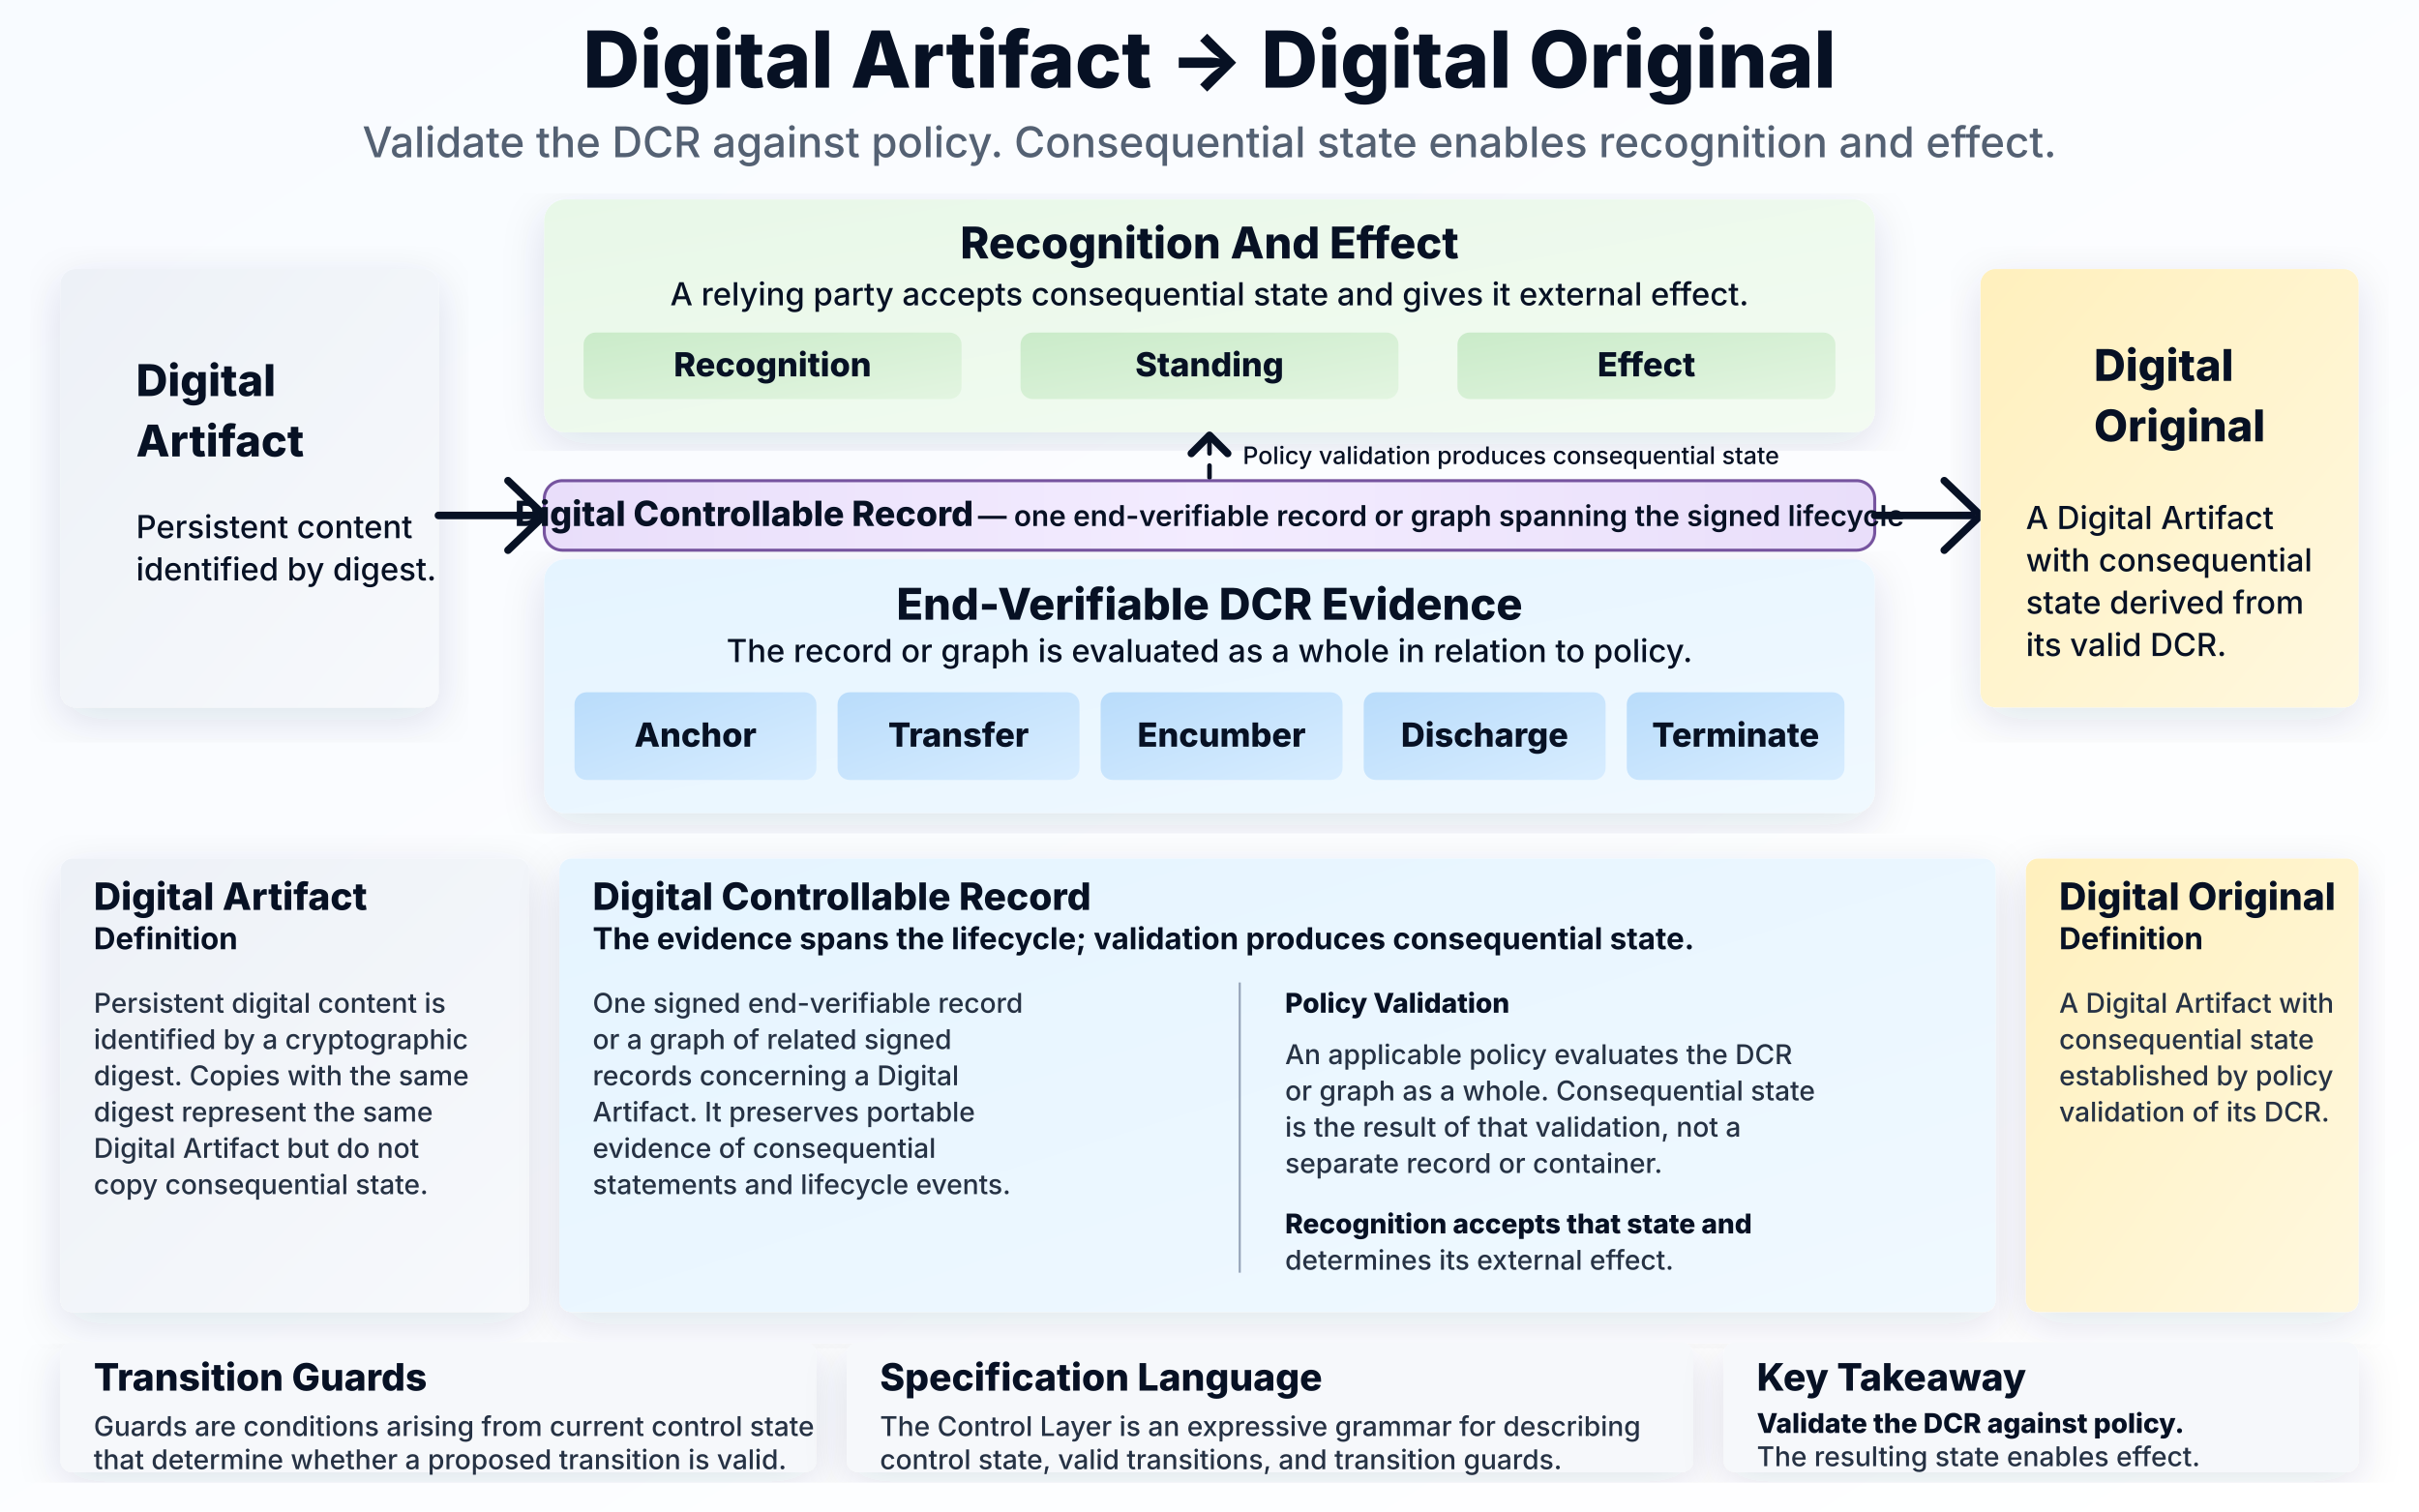
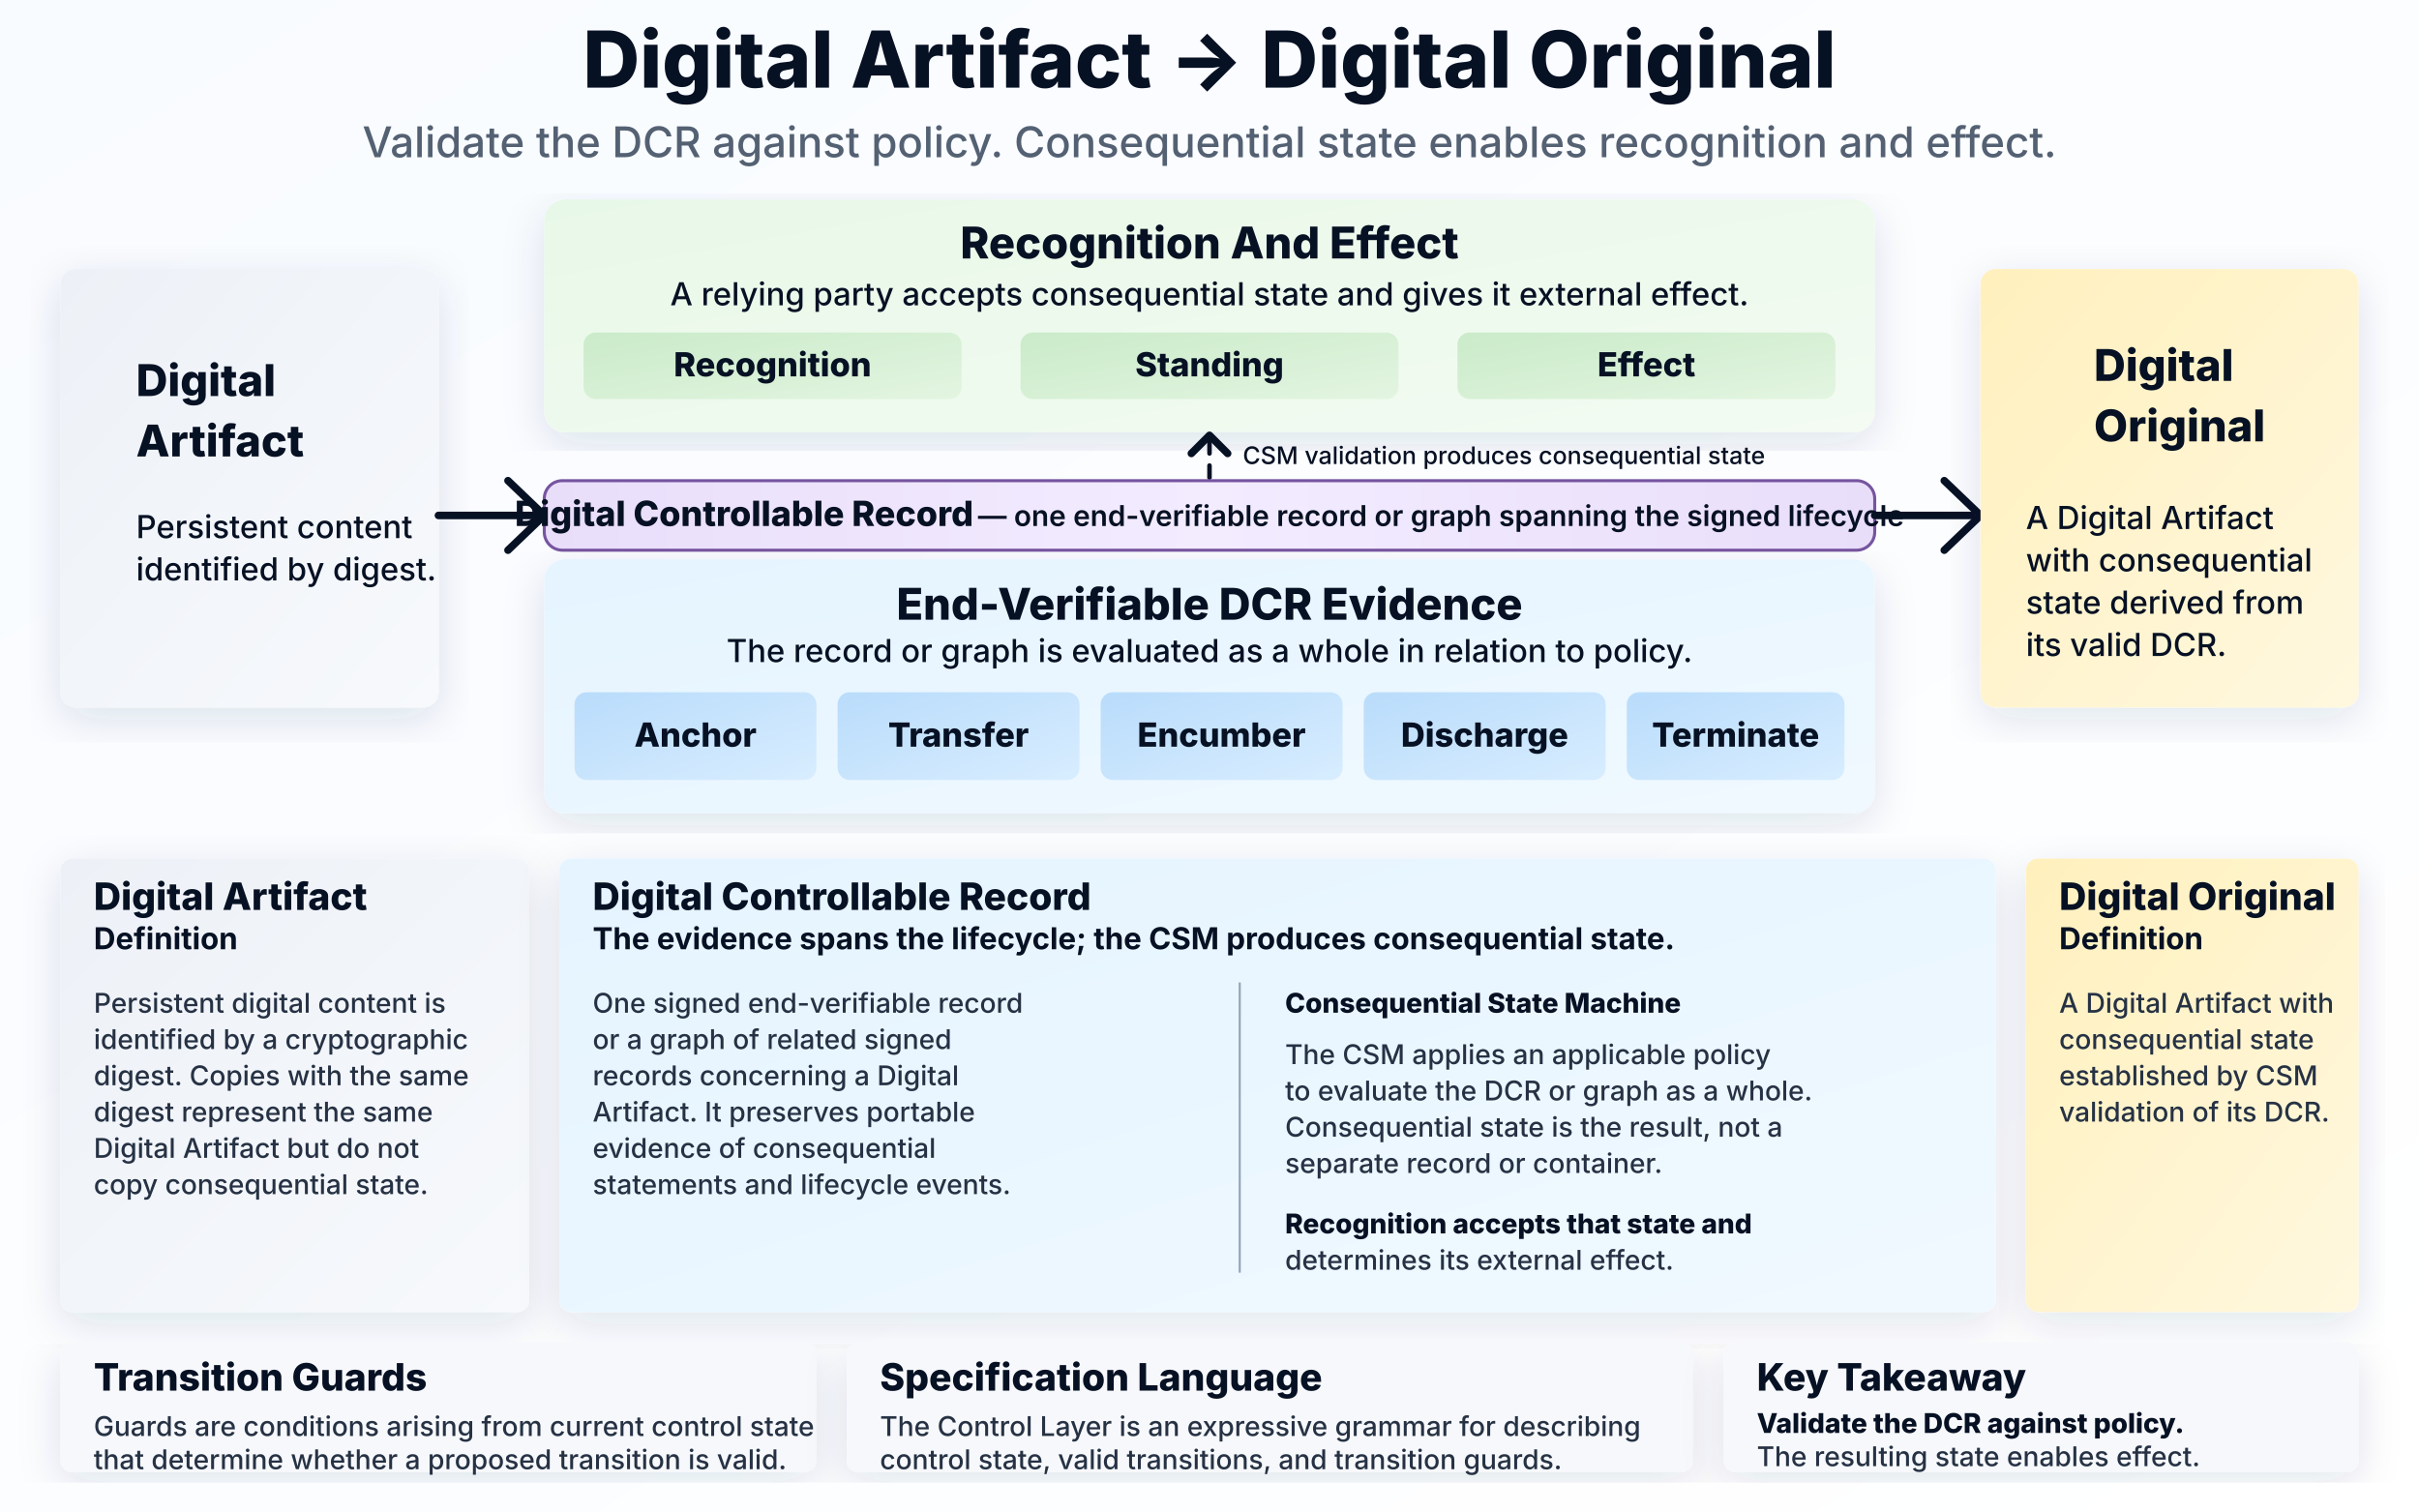
<svg xmlns="http://www.w3.org/2000/svg" width="1600" height="1000" viewBox="0 0 1600 1000" role="img" aria-labelledby="title desc">
  <defs>
    <linearGradient id="bg" x1="0" y1="0" x2="1" y2="1">
      <stop offset="0" stop-color="#f8fbff" />
      <stop offset="1" stop-color="#ffffff" />
    </linearGradient>
    <linearGradient id="object" x1="0" y1="0" x2="1" y2="1">
      <stop offset="0" stop-color="#edf1f7" />
      <stop offset="1" stop-color="#f7f9fc" />
    </linearGradient>
    <linearGradient id="effect" x1="0" y1="0" x2="1" y2="1">
      <stop offset="0" stop-color="#e8f8e8" />
      <stop offset="1" stop-color="#f3fbf2" />
    </linearGradient>
    <linearGradient id="effectChip" x1="0" y1="0" x2="1" y2="1">
      <stop offset="0" stop-color="#caebc9" />
      <stop offset="1" stop-color="#e3f5e1" />
    </linearGradient>
    <linearGradient id="control" x1="0" y1="0" x2="1" y2="1">
      <stop offset="0" stop-color="#e5f4ff" />
      <stop offset="1" stop-color="#f0f9ff" />
    </linearGradient>
    <linearGradient id="controlChip" x1="0" y1="0" x2="1" y2="1">
      <stop offset="0" stop-color="#b9dcfb" />
      <stop offset="1" stop-color="#d8edff" />
    </linearGradient>
    <linearGradient id="controlledObject" x1="0" y1="0" x2="1" y2="0">
      <stop offset="0" stop-color="#e9defa" />
      <stop offset="0.5" stop-color="#f3ecff" />
      <stop offset="1" stop-color="#e9defa" />
    </linearGradient>
    <linearGradient id="original" x1="0" y1="0" x2="1" y2="1">
      <stop offset="0" stop-color="#fff0bd" />
      <stop offset="1" stop-color="#fff8df" />
    </linearGradient>
    <filter id="shadow" x="-8%" y="-8%" width="116%" height="116%">
      <feDropShadow dx="0" dy="8" stdDeviation="14" flood-color="#243a5a" flood-opacity="0.12" />
    </filter>
    <style>
      .ink { fill: #071124; }
      .muted { fill: #546173; }
      .fine { fill: #263244; }
      .title { font: 800 52px Inter, ui-sans-serif, system-ui, -apple-system, BlinkMacSystemFont, "Segoe UI", sans-serif; }
      .subtitle { font: 500 28px Inter, ui-sans-serif, system-ui, -apple-system, BlinkMacSystemFont, "Segoe UI", sans-serif; }
      .panel-title { font: 800 29px Inter, ui-sans-serif, system-ui, -apple-system, BlinkMacSystemFont, "Segoe UI", sans-serif; }
      .panel-subtitle { font: 500 21px Inter, ui-sans-serif, system-ui, -apple-system, BlinkMacSystemFont, "Segoe UI", sans-serif; }
      .chip { font: 800 22px Inter, ui-sans-serif, system-ui, -apple-system, BlinkMacSystemFont, "Segoe UI", sans-serif; }
      .role-title { font: 800 23px Inter, ui-sans-serif, system-ui, -apple-system, BlinkMacSystemFont, "Segoe UI", sans-serif; }
      .role-subtitle { font: 600 19px Inter, ui-sans-serif, system-ui, -apple-system, BlinkMacSystemFont, "Segoe UI", sans-serif; }
      .card-title { font: 800 25px Inter, ui-sans-serif, system-ui, -apple-system, BlinkMacSystemFont, "Segoe UI", sans-serif; }
      .card-subtitle { font: 700 20px Inter, ui-sans-serif, system-ui, -apple-system, BlinkMacSystemFont, "Segoe UI", sans-serif; }
      .body { font: 500 18px Inter, ui-sans-serif, system-ui, -apple-system, BlinkMacSystemFont, "Segoe UI", sans-serif; }
      .body-strong { font: 800 18px Inter, ui-sans-serif, system-ui, -apple-system, BlinkMacSystemFont, "Segoe UI", sans-serif; }
      .small { font: 500 16px Inter, ui-sans-serif, system-ui, -apple-system, BlinkMacSystemFont, "Segoe UI", sans-serif; }
      .rule { stroke: #95a3b8; stroke-width: 1.4; }
      .arrow { stroke: #071124; stroke-width: 5; fill: none; stroke-linecap: round; stroke-linejoin: round; }
      .dash { stroke: #071124; stroke-width: 3; fill: none; stroke-linecap: round; stroke-dasharray: 8 8; }
    </style>
  </defs>
  <rect width="1600" height="1000" fill="url(#bg)" />
  <text x="800" y="58" text-anchor="middle" class="title ink">Digital Artifact -&gt; Digital Original</text>
  <text x="800" y="104" text-anchor="middle" class="subtitle muted">Validate the DCR against policy. Consequential state enables recognition and effect.</text>
  <rect x="40" y="178" width="250" height="290" rx="10" fill="url(#object)" filter="url(#shadow)" />
  <text x="90" y="262" class="panel-title ink">Digital</text>
  <text x="90" y="302" class="panel-title ink">Artifact</text>
  <text x="90" y="356" class="panel-subtitle ink">Persistent content</text>
  <text x="90" y="384" class="panel-subtitle ink">identified by digest.</text>
  <path class="arrow" d="M290 341h64" />
  <path class="arrow" d="M336 318l24 23-24 23" />
  <rect x="360" y="132" width="880" height="154" rx="14" fill="url(#effect)" filter="url(#shadow)" />
  <text x="800" y="171" text-anchor="middle" class="panel-title ink">Recognition And Effect</text>
  <text x="800" y="202" text-anchor="middle" class="panel-subtitle ink">A relying party accepts consequential state and gives it external effect.</text>
  <rect x="386" y="220" width="250" height="44" rx="8" fill="url(#effectChip)" />
  <rect x="675" y="220" width="250" height="44" rx="8" fill="url(#effectChip)" />
  <rect x="964" y="220" width="250" height="44" rx="8" fill="url(#effectChip)" />
  <text x="511" y="249" text-anchor="middle" class="chip ink">Recognition</text>
  <text x="800" y="249" text-anchor="middle" class="chip ink">Standing</text>
  <text x="1089" y="249" text-anchor="middle" class="chip ink">Effect</text>
  <path class="dash" d="M800 316v-24" />
  <path class="arrow" d="M788 300l12-12 12 12" />
-   <text x="822" y="307" class="small ink">Policy validation produces consequential state</text>
+   <text x="822" y="307" class="small ink">CSM validation produces consequential state</text>
  <rect x="360" y="318" width="880" height="46" rx="12" fill="url(#controlledObject)" stroke="#76549f" stroke-width="2" />
  <text x="800" y="348" text-anchor="middle" class="ink">
    <tspan class="role-title">Digital Controllable Record</tspan>
    <tspan class="role-subtitle"> — one end-verifiable record or graph spanning the signed lifecycle</tspan>
  </text>
  <rect x="360" y="370" width="880" height="168" rx="14" fill="url(#control)" filter="url(#shadow)" />
  <text x="800" y="410" text-anchor="middle" class="panel-title ink">End-Verifiable DCR Evidence</text>
  <text x="800" y="438" text-anchor="middle" class="panel-subtitle ink">The record or graph is evaluated as a whole in relation to policy.</text>
  <rect x="380" y="458" width="160" height="58" rx="8" fill="url(#controlChip)" />
  <rect x="554" y="458" width="160" height="58" rx="8" fill="url(#controlChip)" />
  <rect x="728" y="458" width="160" height="58" rx="8" fill="url(#controlChip)" />
  <rect x="902" y="458" width="160" height="58" rx="8" fill="url(#controlChip)" />
  <rect x="1076" y="458" width="144" height="58" rx="8" fill="url(#controlChip)" />
  <text x="460" y="494" text-anchor="middle" class="chip ink">Anchor</text>
  <text x="634" y="494" text-anchor="middle" class="chip ink">Transfer</text>
  <text x="808" y="494" text-anchor="middle" class="chip ink">Encumber</text>
  <text x="982" y="494" text-anchor="middle" class="chip ink">Discharge</text>
  <text x="1148" y="494" text-anchor="middle" class="chip ink">Terminate</text>
  <path class="arrow" d="M1240 341h64" />
  <path class="arrow" d="M1286 318l24 23-24 23" />
  <rect x="1310" y="178" width="250" height="290" rx="10" fill="url(#original)" filter="url(#shadow)" />
  <text x="1385" y="252" class="panel-title ink">Digital</text>
  <text x="1385" y="292" class="panel-title ink">Original</text>
  <text x="1340" y="350" class="panel-subtitle ink">A Digital Artifact</text>
  <text x="1340" y="378" class="panel-subtitle ink">with consequential</text>
  <text x="1340" y="406" class="panel-subtitle ink">state derived from</text>
  <text x="1340" y="434" class="panel-subtitle ink">its valid DCR.</text>
  <rect x="40" y="568" width="310" height="300" rx="8" fill="url(#object)" filter="url(#shadow)" />
  <text x="62" y="602" class="card-title ink">Digital Artifact</text>
  <text x="62" y="628" class="card-subtitle ink">Definition</text>
  <text x="62" y="670" class="body fine">Persistent digital content is</text>
  <text x="62" y="694" class="body fine">identified by a cryptographic</text>
  <text x="62" y="718" class="body fine">digest. Copies with the same</text>
  <text x="62" y="742" class="body fine">digest represent the same</text>
  <text x="62" y="766" class="body fine">Digital Artifact but do not</text>
  <text x="62" y="790" class="body fine">copy consequential state.</text>
  <rect x="370" y="568" width="950" height="300" rx="8" fill="url(#control)" filter="url(#shadow)" />
  <text x="392" y="602" class="card-title ink">Digital Controllable Record</text>
-   <text x="392" y="628" class="card-subtitle ink">The evidence spans the lifecycle; validation produces consequential state.</text>
+   <text x="392" y="628" class="card-subtitle ink">The evidence spans the lifecycle; the CSM produces consequential state.</text>
  <text x="392" y="670" class="body fine">One signed end-verifiable record</text>
  <text x="392" y="694" class="body fine">or a graph of related signed</text>
  <text x="392" y="718" class="body fine">records concerning a Digital</text>
  <text x="392" y="742" class="body fine">Artifact. It preserves portable</text>
  <text x="392" y="766" class="body fine">evidence of consequential</text>
  <text x="392" y="790" class="body fine">statements and lifecycle events.</text>
  <line x1="820" y1="650" x2="820" y2="842" class="rule" />
-   <text x="850" y="670" class="body-strong ink">Policy Validation</text>
-   <text x="850" y="704" class="body fine">An applicable policy evaluates the DCR</text>
-   <text x="850" y="728" class="body fine">or graph as a whole. Consequential state</text>
-   <text x="850" y="752" class="body fine">is the result of that validation, not a</text>
+   <text x="850" y="670" class="body-strong ink">Consequential State Machine</text>
+   <text x="850" y="704" class="body fine">The CSM applies an applicable policy</text>
+   <text x="850" y="728" class="body fine">to evaluate the DCR or graph as a whole.</text>
+   <text x="850" y="752" class="body fine">Consequential state is the result, not a</text>
  <text x="850" y="776" class="body fine">separate record or container.</text>
  <text x="850" y="816" class="body-strong ink">Recognition accepts that state and</text>
  <text x="850" y="840" class="body fine">determines its external effect.</text>
  <rect x="1340" y="568" width="220" height="300" rx="8" fill="url(#original)" filter="url(#shadow)" />
  <text x="1362" y="602" class="card-title ink">Digital Original</text>
  <text x="1362" y="628" class="card-subtitle ink">Definition</text>
  <text x="1362" y="670" class="body fine">A Digital Artifact with</text>
  <text x="1362" y="694" class="body fine">consequential state</text>
-   <text x="1362" y="718" class="body fine">established by policy</text>
+   <text x="1362" y="718" class="body fine">established by CSM</text>
  <text x="1362" y="742" class="body fine">validation of its DCR.</text>
  <rect x="40" y="888" width="500" height="86" rx="8" fill="#f6f8fb" filter="url(#shadow)" />
  <text x="62" y="920" class="card-title ink">Transition Guards</text>
  <text x="62" y="950" class="body fine">Guards are conditions arising from current control state</text>
  <text x="62" y="972" class="body fine">that determine whether a proposed transition is valid.</text>
  <rect x="560" y="888" width="560" height="86" rx="8" fill="#f6f8fb" filter="url(#shadow)" />
  <text x="582" y="920" class="card-title ink">Specification Language</text>
  <text x="582" y="950" class="body fine">The Control Layer is an expressive grammar for describing</text>
  <text x="582" y="972" class="body fine">control state, valid transitions, and transition guards.</text>
  <rect x="1140" y="888" width="420" height="86" rx="8" fill="#f6f8fb" filter="url(#shadow)" />
  <text x="1162" y="920" class="card-title ink">Key Takeaway</text>
  <text x="1162" y="948" class="body-strong ink">Validate the DCR against policy.</text>
  <text x="1162" y="970" class="body fine">The resulting state enables effect.</text>
</svg>
